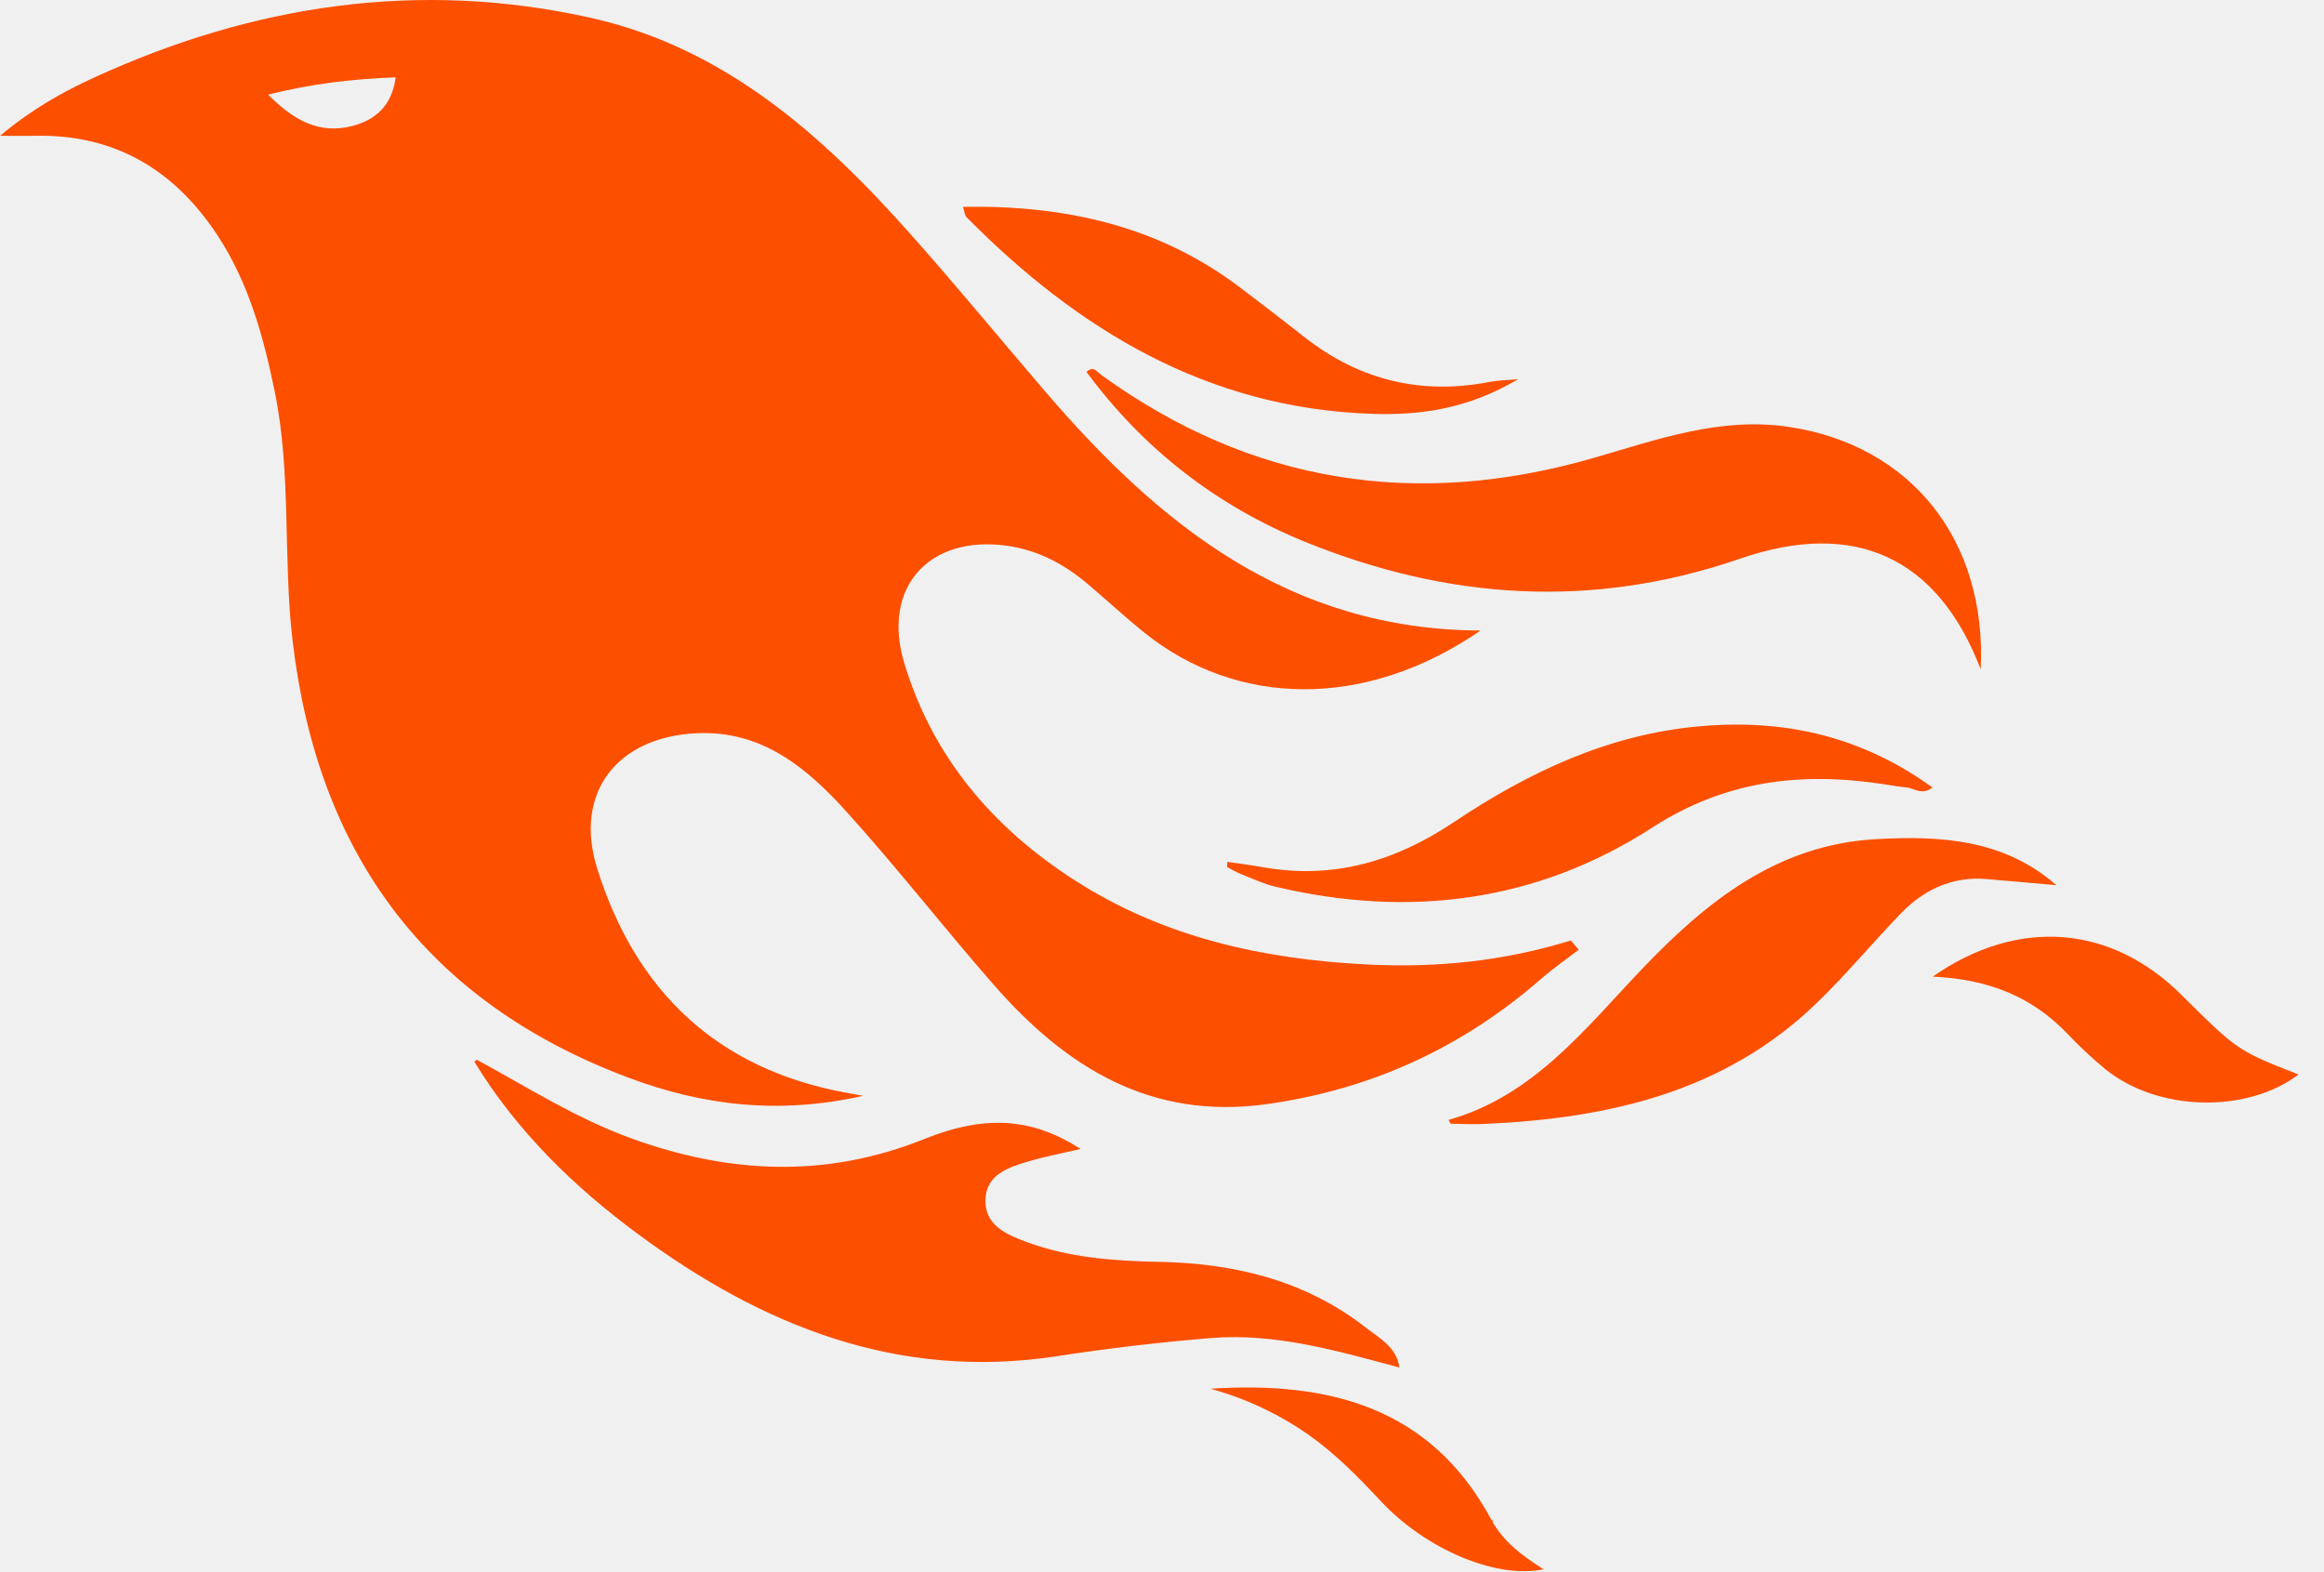
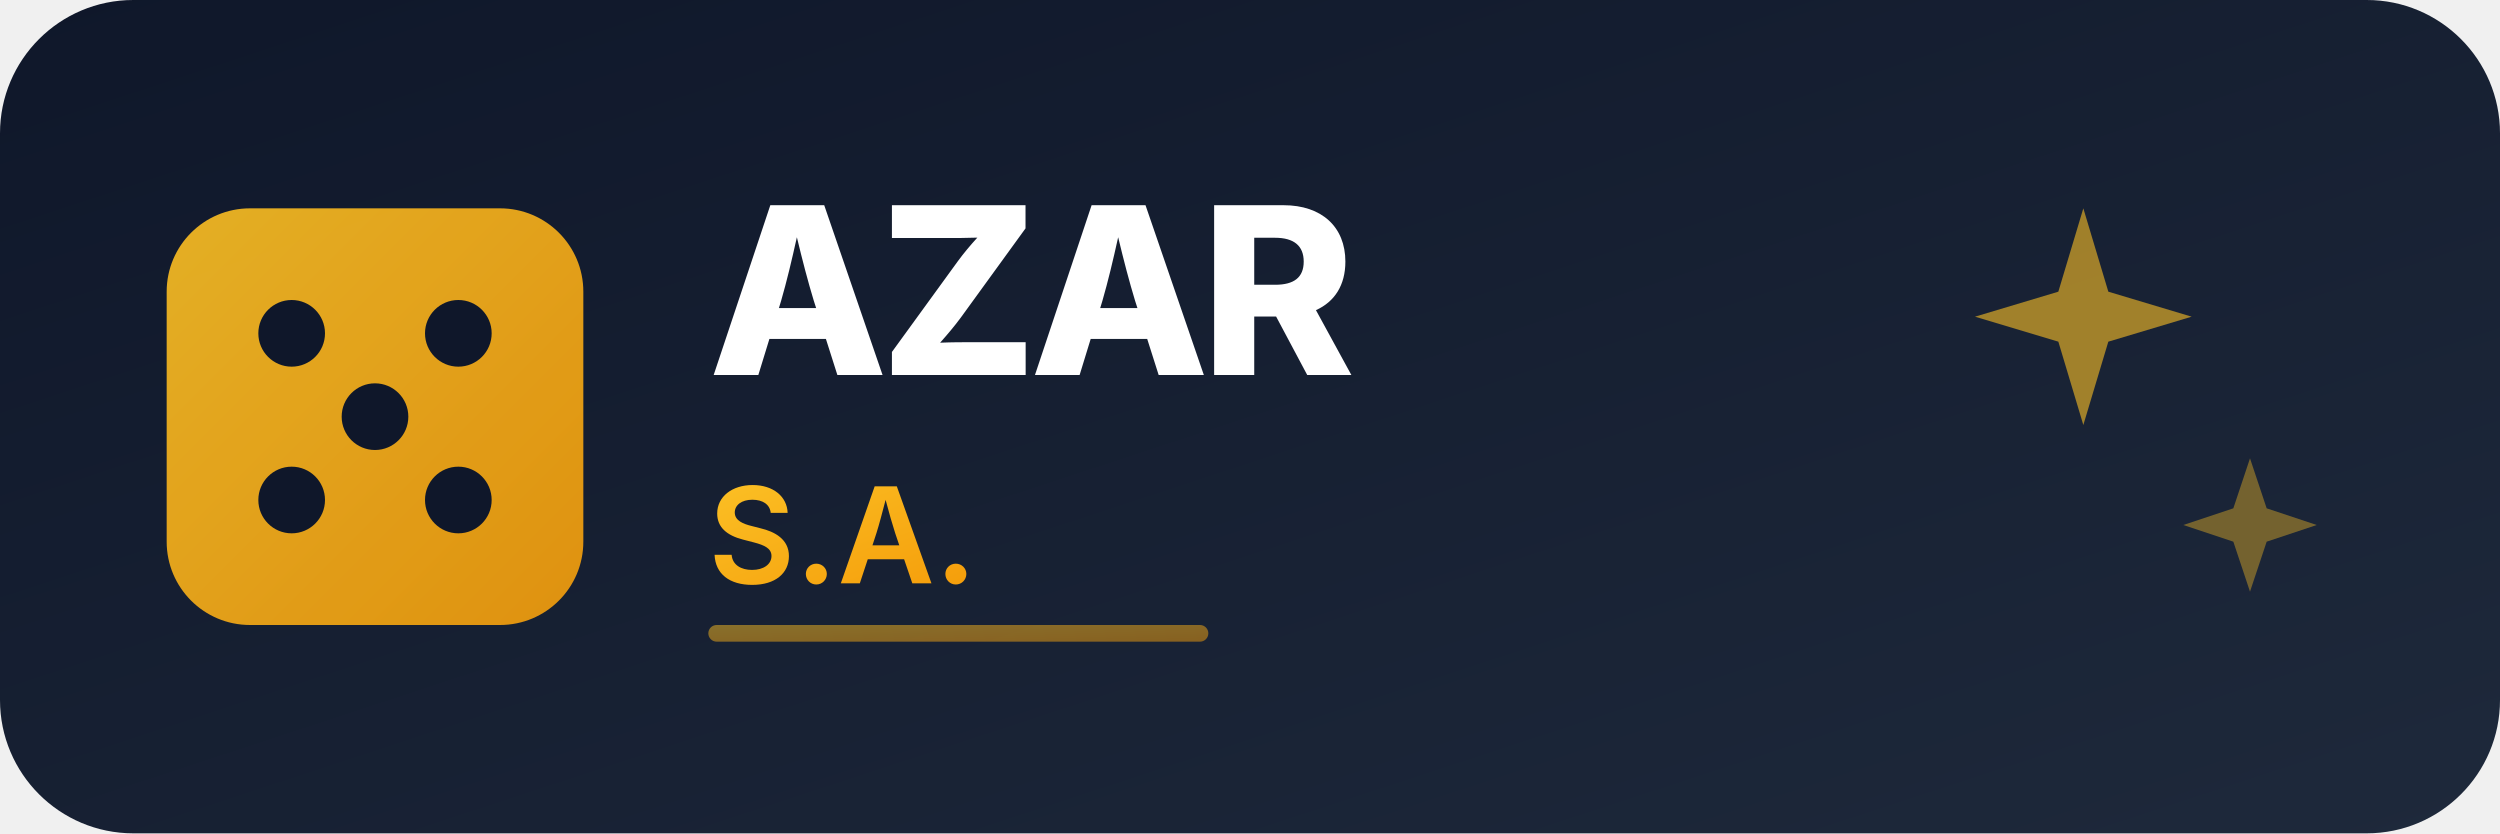
- <svg xmlns="http://www.w3.org/2000/svg" viewBox="0 0 71 48" fill="currentColor" aria-hidden="true">
-   <path d="m26.371 33.477-.552-.1c-3.92-.729-6.397-3.1-7.57-6.829-.733-2.324.597-4.035 3.035-4.148 1.995-.092 3.362 1.055 4.57 2.39 1.557 1.72 2.984 3.558 4.514 5.305 2.202 2.515 4.797 4.134 8.347 3.634 3.183-.448 5.958-1.725 8.371-3.828.363-.316.761-.592 1.144-.886l-.241-.284c-2.027.63-4.093.841-6.205.735-3.195-.16-6.24-.828-8.964-2.582-2.486-1.601-4.319-3.746-5.19-6.611-.704-2.315.736-3.934 3.135-3.6.948.133 1.746.56 2.463 1.165.583.493 1.143 1.015 1.738 1.493 2.8 2.25 6.712 2.375 10.265-.068-5.842-.026-9.817-3.24-13.308-7.313-1.366-1.594-2.7-3.216-4.095-4.785-2.698-3.036-5.692-5.71-9.79-6.623C12.8-.623 7.745.14 2.893 2.361 1.926 2.804.997 3.319 0 4.149c.494 0 .763.006 1.032 0 2.446-.064 4.28 1.023 5.602 3.024.962 1.457 1.415 3.104 1.761 4.798.513 2.515.247 5.078.544 7.605.761 6.494 4.08 11.026 10.26 13.346 2.267.852 4.591 1.135 7.172.555ZM10.751 3.852c-.976.246-1.756-.148-2.56-.962 1.377-.343 2.592-.476 3.897-.528-.107.848-.607 1.306-1.336 1.49Zm32.002 37.924c-.085-.626-.62-.901-1.04-1.228-1.857-1.446-4.03-1.958-6.333-2-1.375-.026-2.735-.128-4.031-.61-.595-.22-1.26-.505-1.244-1.272.015-.78.693-1 1.31-1.184.505-.15 1.026-.247 1.6-.382-1.46-.936-2.886-1.065-4.787-.3-2.993 1.202-5.943 1.06-8.926-.017-1.684-.608-3.179-1.563-4.735-2.408l-.077.057c1.29 2.115 3.034 3.817 5.004 5.271 3.793 2.8 7.936 4.471 12.784 3.73A66.714 66.714 0 0 1 37 40.877c1.98-.16 3.866.398 5.753.899Zm-9.14-30.345c-.105-.076-.206-.266-.42-.069 1.745 2.36 3.985 4.098 6.683 5.193 4.354 1.767 8.773 2.07 13.293.51 3.51-1.21 6.033-.028 7.343 3.38.19-3.955-2.137-6.837-5.843-7.401-2.084-.318-4.01.373-5.962.94-5.434 1.575-10.485.798-15.094-2.553Zm27.085 15.425c.708.059 1.416.123 2.124.185-1.6-1.405-3.55-1.517-5.523-1.404-3.003.17-5.167 1.903-7.14 3.972-1.739 1.824-3.31 3.87-5.903 4.604.043.078.054.117.066.117.35.005.699.021 1.047.005 3.768-.17 7.317-.965 10.14-3.7.89-.86 1.685-1.817 2.544-2.71.716-.746 1.584-1.159 2.645-1.07Zm-8.753-4.67c-2.812.246-5.254 1.409-7.548 2.943-1.766 1.18-3.654 1.738-5.776 1.37-.374-.066-.75-.114-1.124-.17l-.013.156c.135.07.265.151.405.207.354.14.702.308 1.07.395 4.083.971 7.992.474 11.516-1.803 2.221-1.435 4.521-1.707 7.013-1.336.252.038.503.083.756.107.234.022.479.255.795.003-2.179-1.574-4.526-2.096-7.094-1.872Zm-10.049-9.544c1.475.051 2.943-.142 4.486-1.059-.452.04-.643.04-.827.076-2.126.424-4.033-.04-5.733-1.383-.623-.493-1.257-.974-1.889-1.457-2.503-1.914-5.374-2.555-8.514-2.5.05.154.054.26.108.315 3.417 3.455 7.371 5.836 12.369 6.008Zm24.727 17.731c-2.114-2.097-4.952-2.367-7.578-.537 1.738.078 3.043.632 4.101 1.728a13 13 0 0 0 1.182 1.106c1.6 1.29 4.311 1.352 5.896.155-1.861-.726-1.861-.726-3.601-2.452Zm-21.058 16.06c-1.858-3.46-4.981-4.24-8.59-4.008a9.667 9.667 0 0 1 2.977 1.39c.84.586 1.547 1.311 2.243 2.055 1.38 1.473 3.534 2.376 4.962 2.07-.656-.412-1.238-.848-1.592-1.507Zl-.006.006-.036-.004.021.018.012.053Za.127.127 0 0 0 .015.043c.005.008.038 0 .058-.002Zl-.008.01.005.026.024.014Z" fill="#FD4F00" />
+ <svg xmlns="http://www.w3.org/2000/svg" width="300" height="100">
+   <defs>
+     <linearGradient id="gold" x1="0%" y1="0%" x2="100%" y2="100%">
+       <stop offset="0%" stop-color="#fbbf24" />
+       <stop offset="100%" stop-color="#f59e0b" />
+     </linearGradient>
+     <linearGradient id="bgGrad" x1="0%" y1="0%" x2="100%" y2="100%">
+       <stop offset="0%" stop-color="#0f172a" />
+       <stop offset="100%" stop-color="#1e293b" />
+     </linearGradient>
+   </defs>
+   <rect width="300" height="100" rx="16" fill="url(#bgGrad)" />
+   <rect x="20" y="25" width="50" height="50" rx="10" fill="url(#gold)" opacity="0.9" />
+   <circle cx="35" cy="40" r="4" fill="#0f172a" />
+   <circle cx="55" cy="40" r="4" fill="#0f172a" />
+   <circle cx="35" cy="60" r="4" fill="#0f172a" />
+   <circle cx="55" cy="60" r="4" fill="#0f172a" />
+   <circle cx="45" cy="50" r="4" fill="#0f172a" />
+   <text x="85" y="45" font-family="Inter, system-ui, sans-serif" font-size="28" font-weight="800" fill="white" letter-spacing="-1">AZAR</text>
+   <text x="85" y="70" font-family="Inter, system-ui, sans-serif" font-size="16" font-weight="600" fill="url(#gold)">S.A.</text>
+   <rect x="85" y="75" width="60" height="2" rx="1" fill="url(#gold)" opacity="0.5" />
+   <path d="M250 25 L253 35 L263 38 L253 41 L250 51 L247 41 L237 38 L247 35Z" fill="#fbbf24" opacity="0.6" />
+   <path d="M270 55 L272 61 L278 63 L272 65 L270 71 L268 65 L262 63 L268 61Z" fill="#fbbf24" opacity="0.4" />
</svg>
